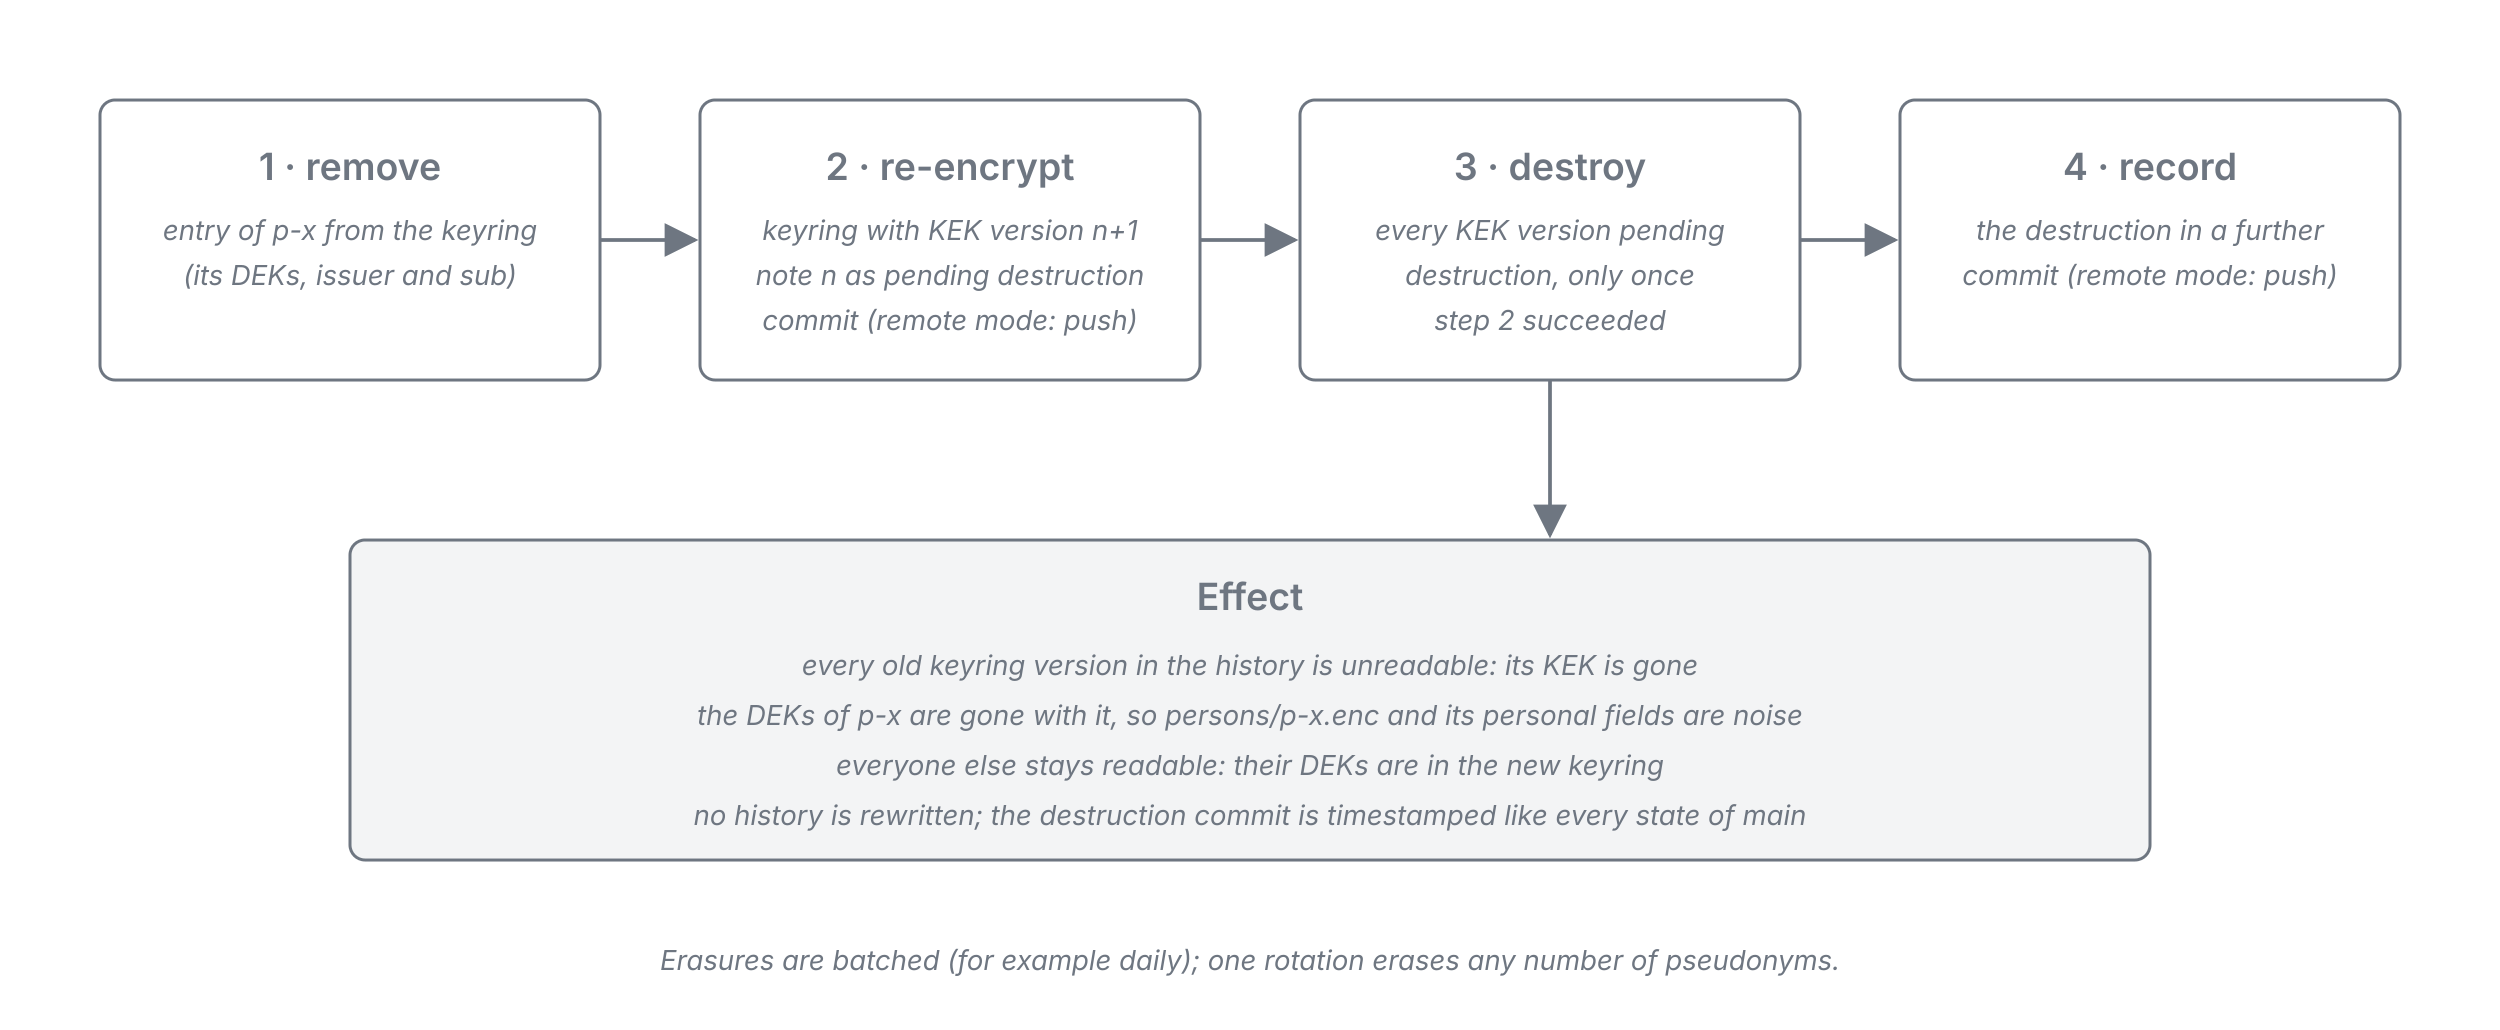
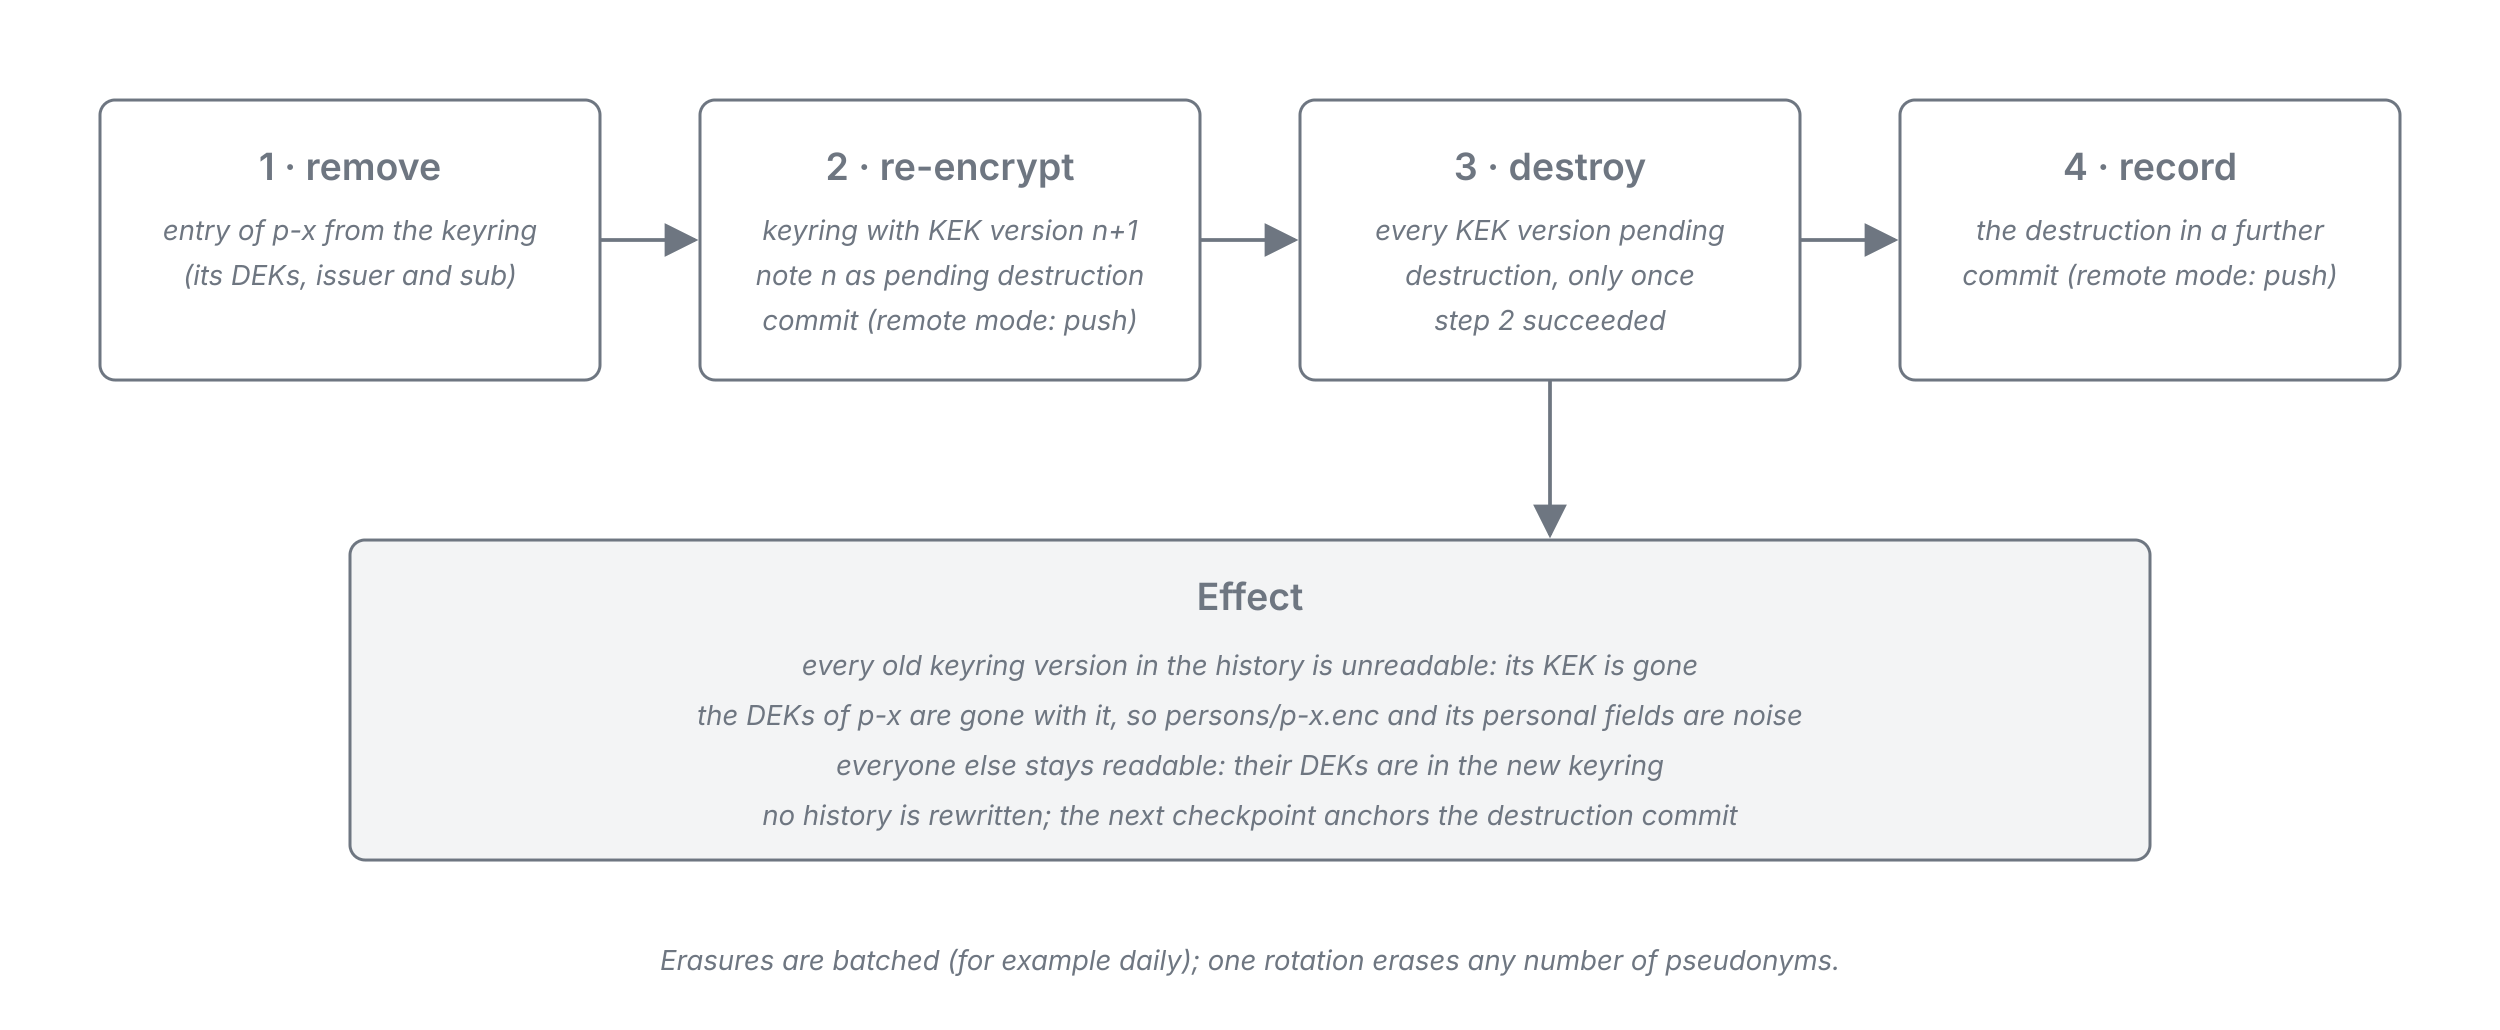
<svg xmlns="http://www.w3.org/2000/svg" viewBox="0 0 1000 412" role="img" aria-labelledby="title desc" font-family="ui-sans-serif, -apple-system, system-ui, 'Segoe UI', sans-serif">
  <defs>
    <marker id="arrow" viewBox="0 0 10 10" refX="9" refY="5" markerWidth="9" markerHeight="9" orient="auto">
      <path d="M0,0 L10,5 L0,10 z" class="arrow-fill" />
    </marker>
    <style>
      .hdr        { font-size: 15px; font-weight: 600; fill: #6e7681; text-anchor: middle; }
      .sub        { font-size: 11px; fill: #6e7681; text-anchor: middle; font-style: italic; }
      .caption    { font-size: 11px; fill: #6e7681; text-anchor: middle; font-style: italic; }
      .stroke     { stroke: #6e7681; stroke-width: 1.2; fill: none; }
      .tint       { stroke: #6e7681; stroke-width: 1.2; fill: #6e7681; fill-opacity: 0.08; }
      .arrow      { stroke: #6e7681; stroke-width: 1.5; fill: none; }
      .arrow-fill { fill: #6e7681; }
    </style>
  </defs>
  <rect class="stroke" x="40" y="40" width="200" height="112" rx="6" ry="6" />
  <text x="140" y="72" class="hdr">1 · remove</text>
  <text x="140" y="96" class="sub">entry of p-x from the keyring</text>
  <text x="140" y="114" class="sub">(its DEKs, issuer and sub)</text>
  <rect class="stroke" x="280" y="40" width="200" height="112" rx="6" ry="6" />
  <text x="380" y="72" class="hdr">2 · re-encrypt</text>
  <text x="380" y="96" class="sub">keyring with KEK version n+1</text>
  <text x="380" y="114" class="sub">note n as pending destruction</text>
  <text x="380" y="132" class="sub">commit (remote mode: push)</text>
  <rect class="stroke" x="520" y="40" width="200" height="112" rx="6" ry="6" />
  <text x="620" y="72" class="hdr">3 · destroy</text>
  <text x="620" y="96" class="sub">every KEK version pending</text>
  <text x="620" y="114" class="sub">destruction, only once</text>
  <text x="620" y="132" class="sub">step 2 succeeded</text>
  <rect class="stroke" x="760" y="40" width="200" height="112" rx="6" ry="6" />
  <text x="860" y="72" class="hdr">4 · record</text>
  <text x="860" y="96" class="sub">the destruction in a further</text>
  <text x="860" y="114" class="sub">commit (remote mode: push)</text>
  <line class="arrow" x1="240" y1="96" x2="278" y2="96" marker-end="url(#arrow)" />
  <line class="arrow" x1="480" y1="96" x2="518" y2="96" marker-end="url(#arrow)" />
  <line class="arrow" x1="720" y1="96" x2="758" y2="96" marker-end="url(#arrow)" />
  <line class="arrow" x1="620" y1="152" x2="620" y2="214" marker-end="url(#arrow)" />
  <rect class="tint" x="140" y="216" width="720" height="128" rx="6" ry="6" />
  <text x="500" y="244" class="hdr">Effect</text>
  <text x="500" y="270" class="sub">every old keyring version in the history is unreadable: its KEK is gone</text>
  <text x="500" y="290" class="sub">the DEKs of p-x are gone with it, so persons/p-x.enc and its personal fields are noise</text>
  <text x="500" y="310" class="sub">everyone else stays readable: their DEKs are in the new keyring</text>
-   <text x="500" y="330" class="sub">no history is rewritten; the destruction commit is timestamped like every state of main</text>
+   <text x="500" y="330" class="sub">no history is rewritten; the next checkpoint anchors the destruction commit</text>
  <text x="500" y="388" class="caption">Erasures are batched (for example daily); one rotation erases any number of pseudonyms.</text>
</svg>
